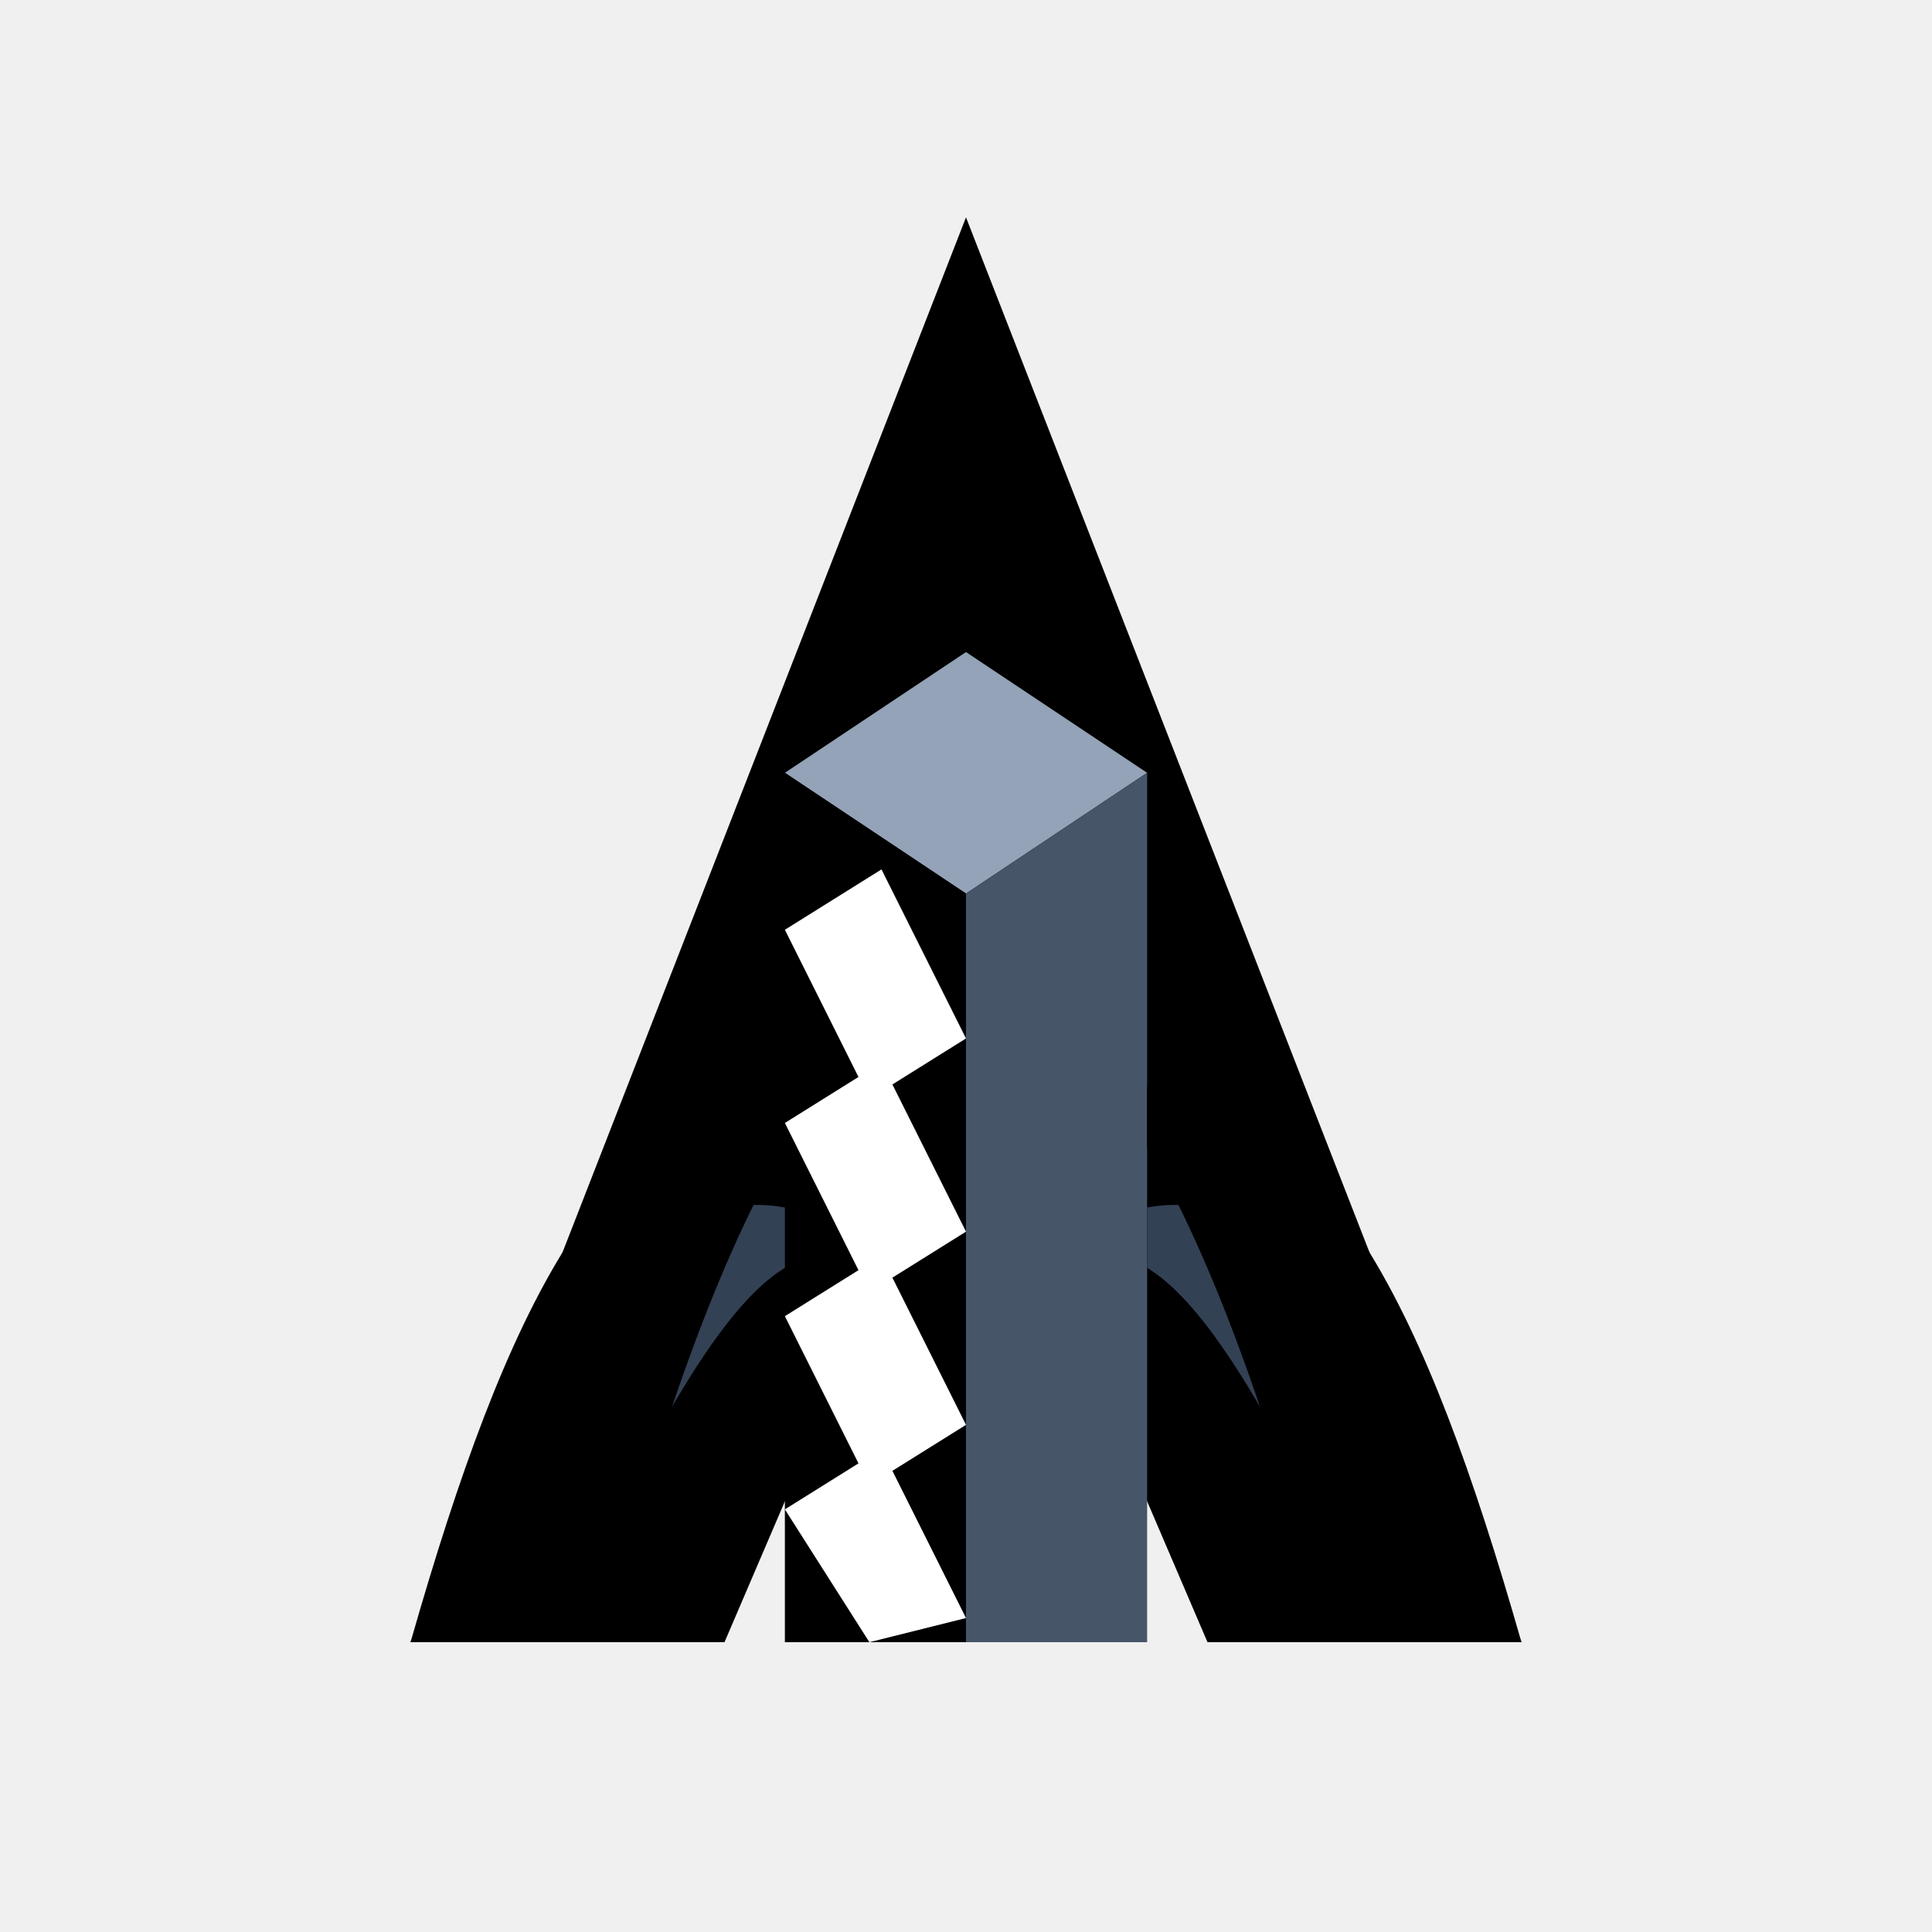
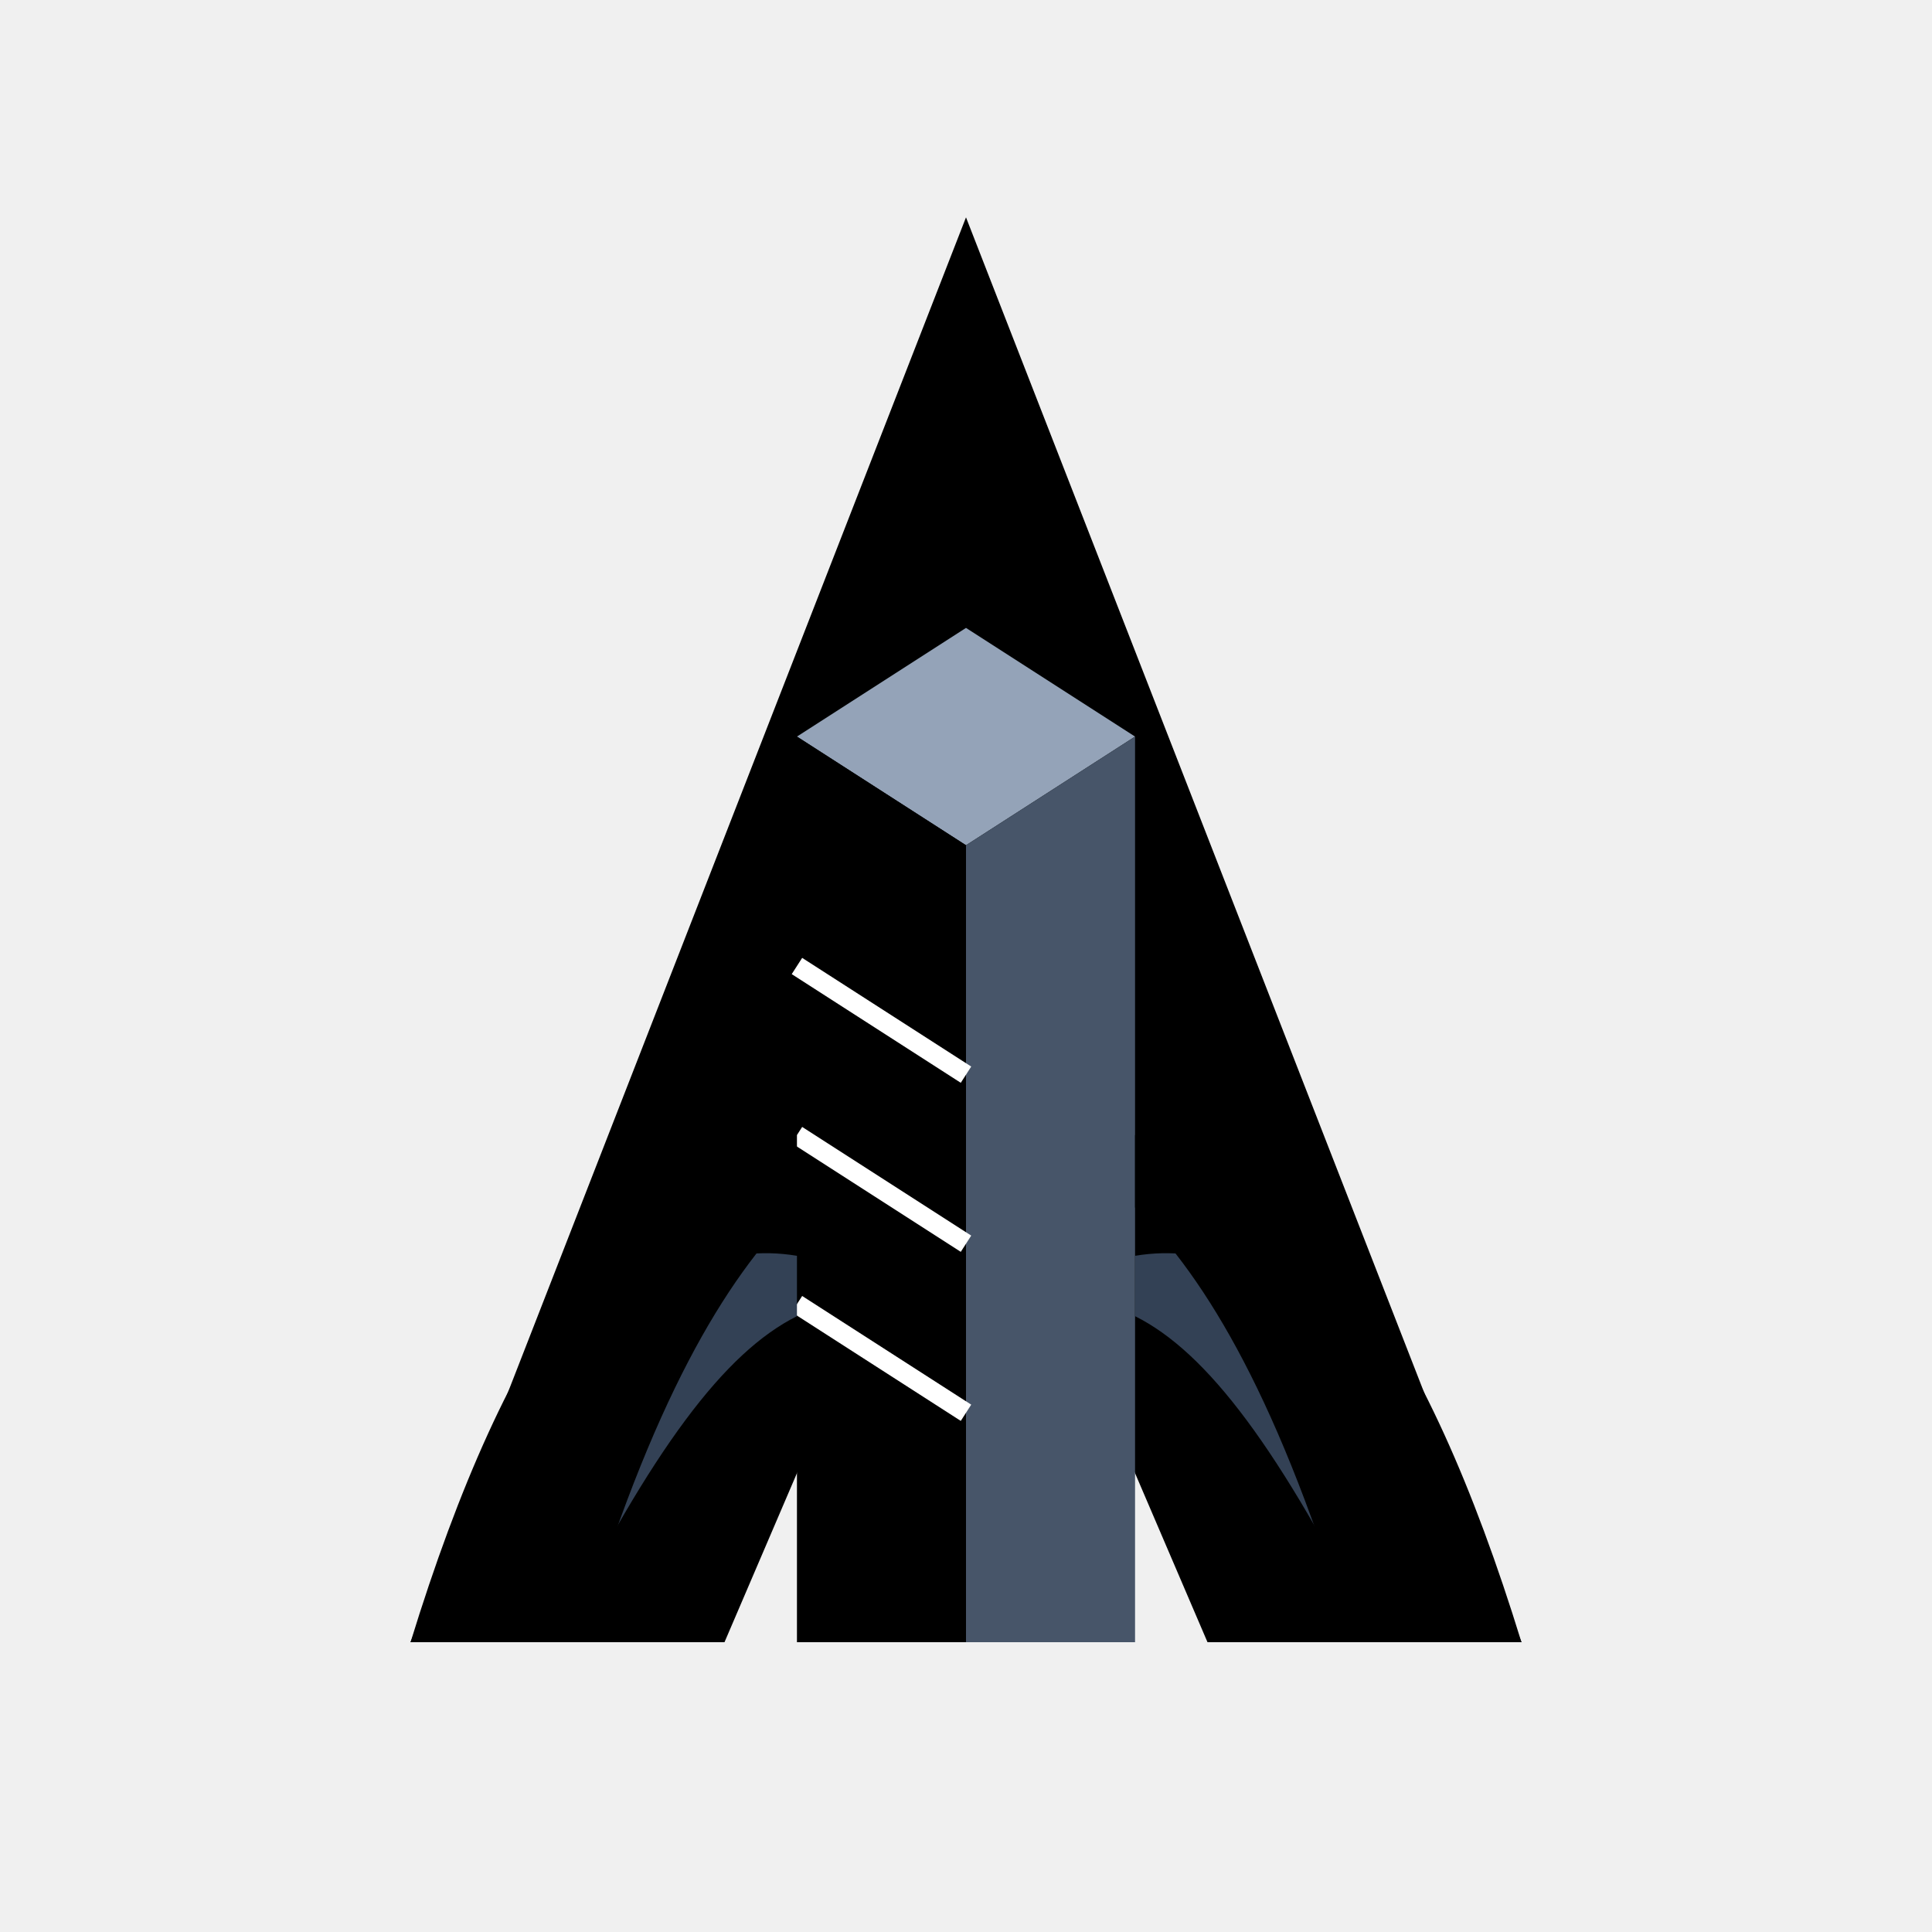
<svg xmlns="http://www.w3.org/2000/svg" viewBox="0 0 800 800" width="800" height="800">
  <g id="symbol">
    <polygon points="400,90 630,680 500,680 440,540 360,540 300,680 170,680" fill="#000000" />
-     <polygon points="400,270 475,320 400,370 325,320" fill="#94A3B8" />
-     <polygon points="325,320 400,370 400,680 325,680" fill="#000000" />
-     <polygon points="400,370 475,320 475,680 400,680" fill="#475569" />
-     <polygon points="325,385 365,360 400,430 360,455" fill="#FFFFFF" />
-     <polygon points="325,465 365,440 400,510 360,535" fill="#FFFFFF" />
-     <polygon points="325,545 365,520 400,590 360,615" fill="#FFFFFF" />
-     <polygon points="325,625 365,600 400,670 360,680" fill="#FFFFFF" />
-     <path d="M 325,500 C 270,490 230,550 170,680 L 230,680 C 270,590 300,540 325,525 Z" fill="#334155" />
-     <path d="M 325,450 C 250,460 210,540 170,680 L 250,680 C 280,560 310,500 325,475 Z" fill="#000000" />
-     <path d="M 475,500 C 530,490 570,550 630,680 L 570,680 C 530,590 500,540 475,525 Z" fill="#334155" />
-     <path d="M 475,450 C 550,460 590,540 630,680 L 550,680 C 520,560 490,500 475,475 Z" fill="#000000" />
+     <polygon points="400,260 470,305 400,350 330,305" fill="#94A3B8" />
+     <polygon points="330,305 400,350 400,680 330,680" fill="#000000" />
+     <polygon points="400,350 470,305 470,680 400,680" fill="#475569" />
+     <line x1="330" y1="400" x2="400" y2="445" stroke="#FFFFFF" stroke-width="8" />
+     <line x1="330" y1="470" x2="400" y2="515" stroke="#FFFFFF" stroke-width="8" />
+     <line x1="330" y1="540" x2="400" y2="585" stroke="#FFFFFF" stroke-width="8" />
+     <path d="M 330,520 C 270,510 220,570 170,680 L 230,680 C 270,600 300,560 330,545 Z" fill="#334155" />
+     <path d="M 330,470 C 260,480 210,550 170,680 L 240,680 C 270,580 300,530 330,500 Z" fill="#000000" />
+     <path d="M 470,520 C 530,510 580,570 630,680 L 570,680 C 530,600 500,560 470,545 Z" fill="#334155" />
+     <path d="M 470,470 C 540,480 590,550 630,680 L 560,680 C 530,580 500,530 470,500 Z" fill="#000000" />
  </g>
</svg>
